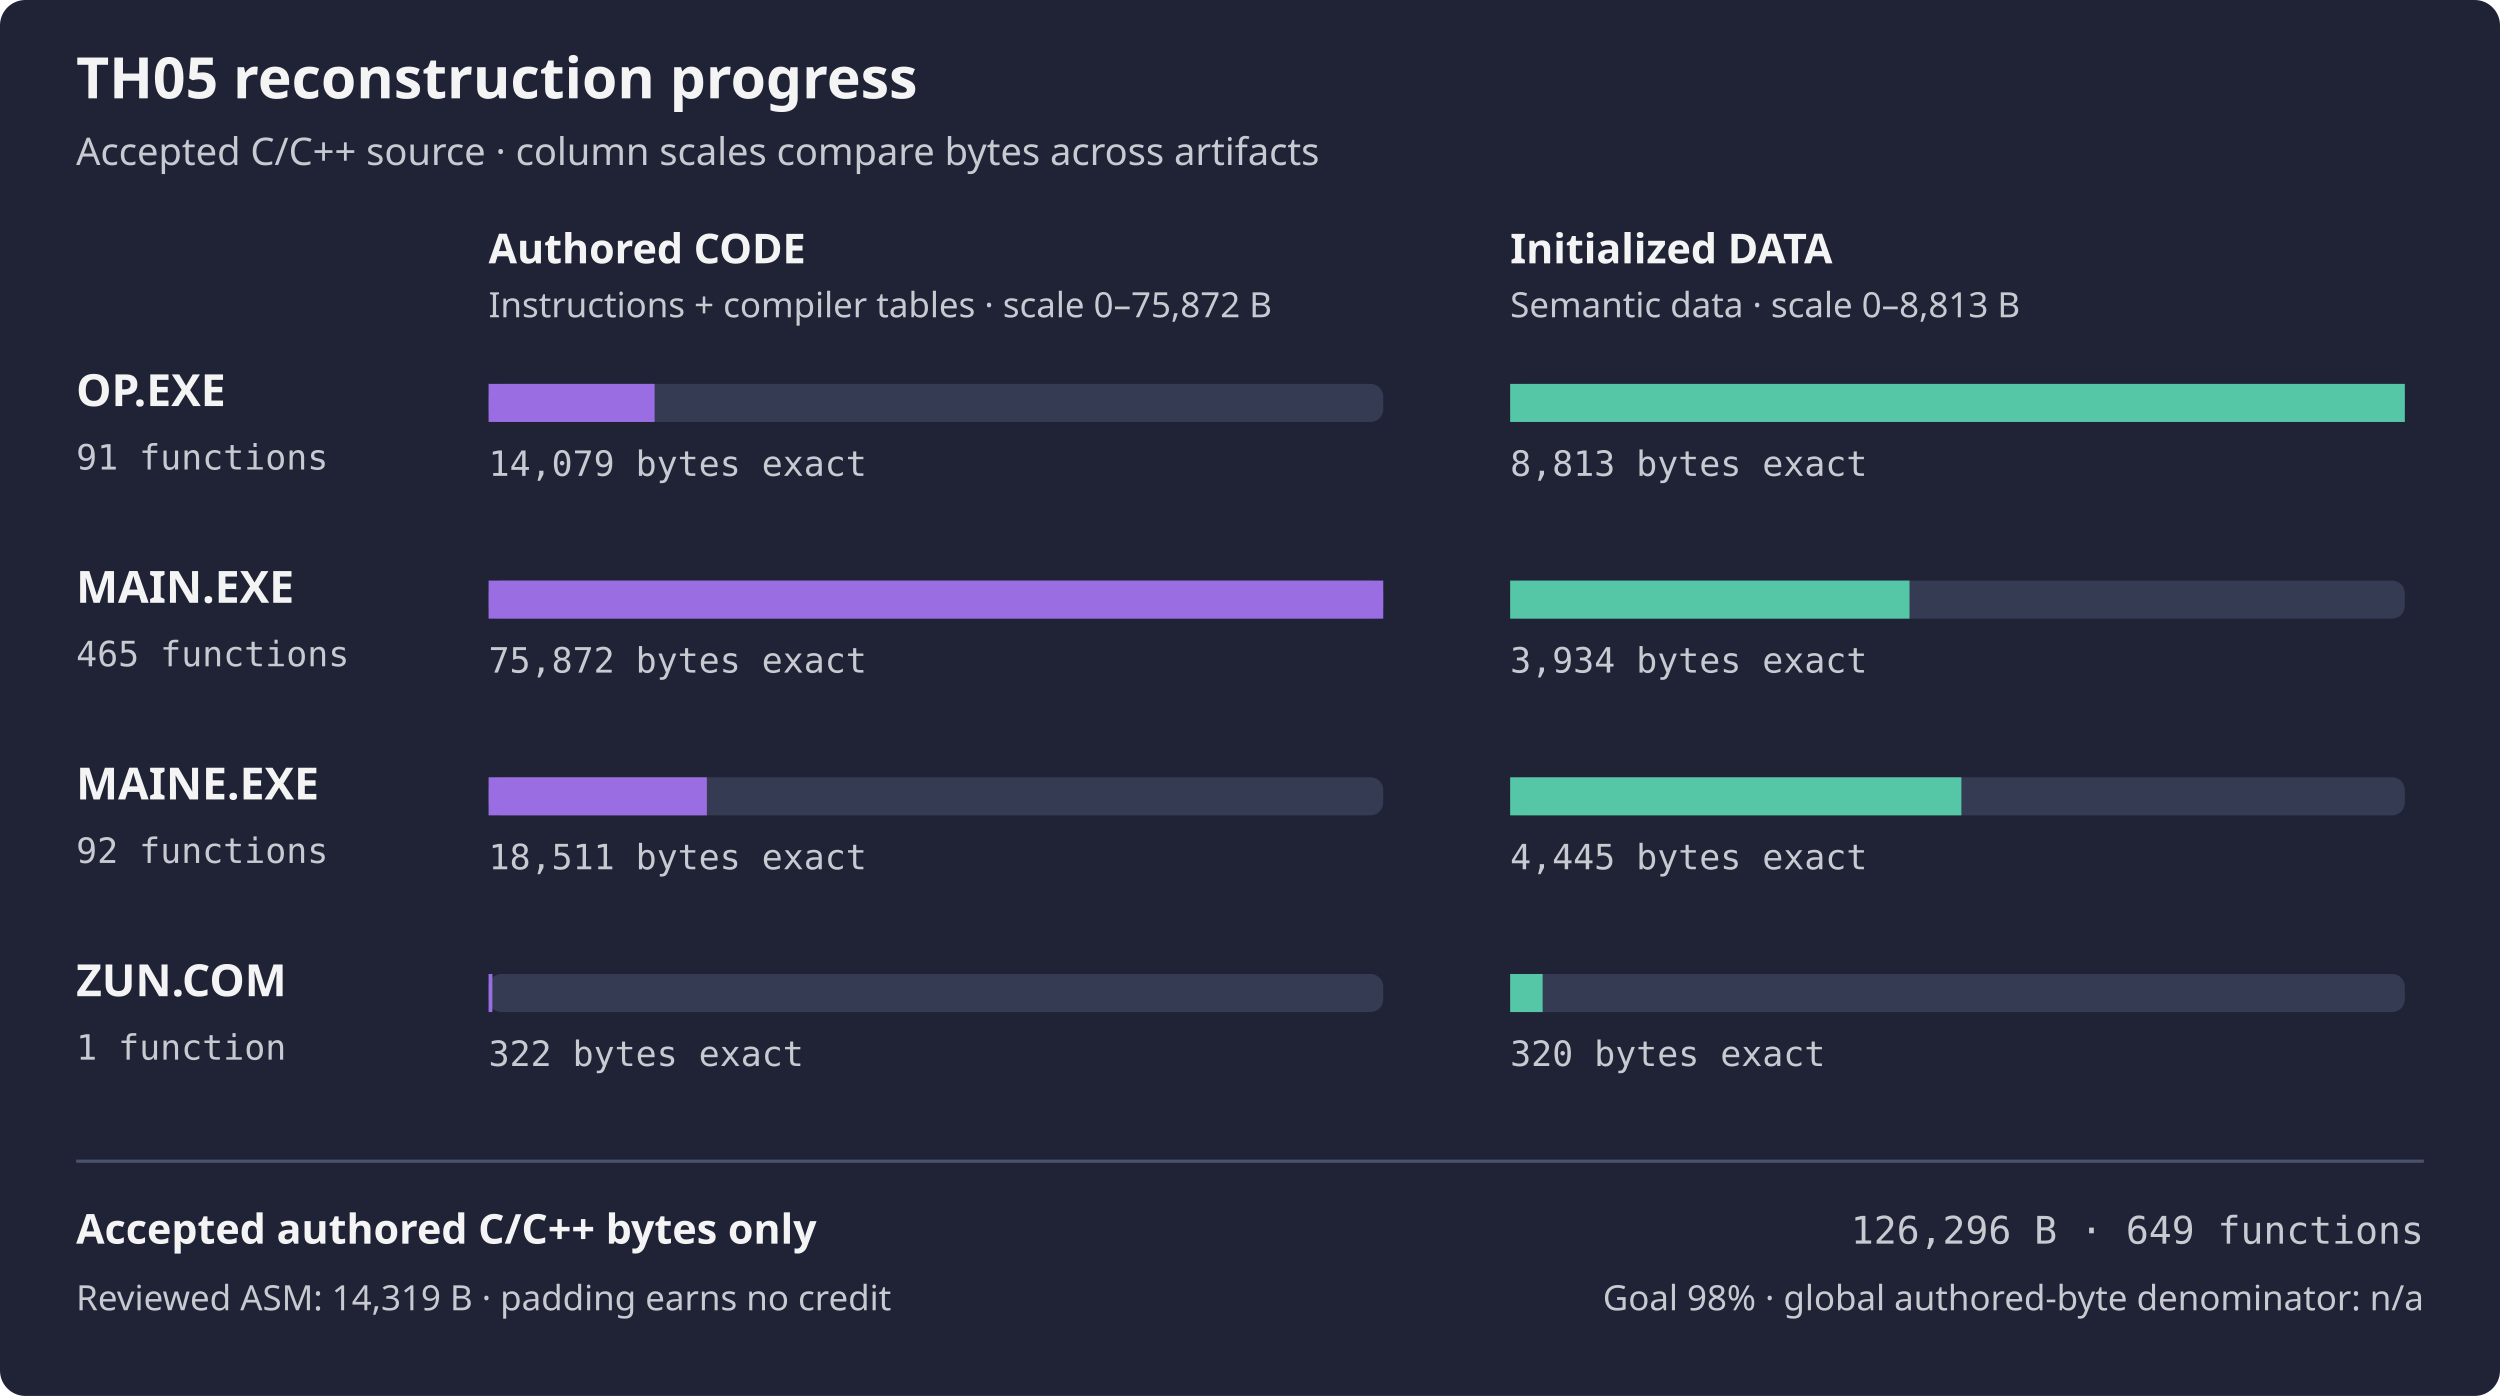
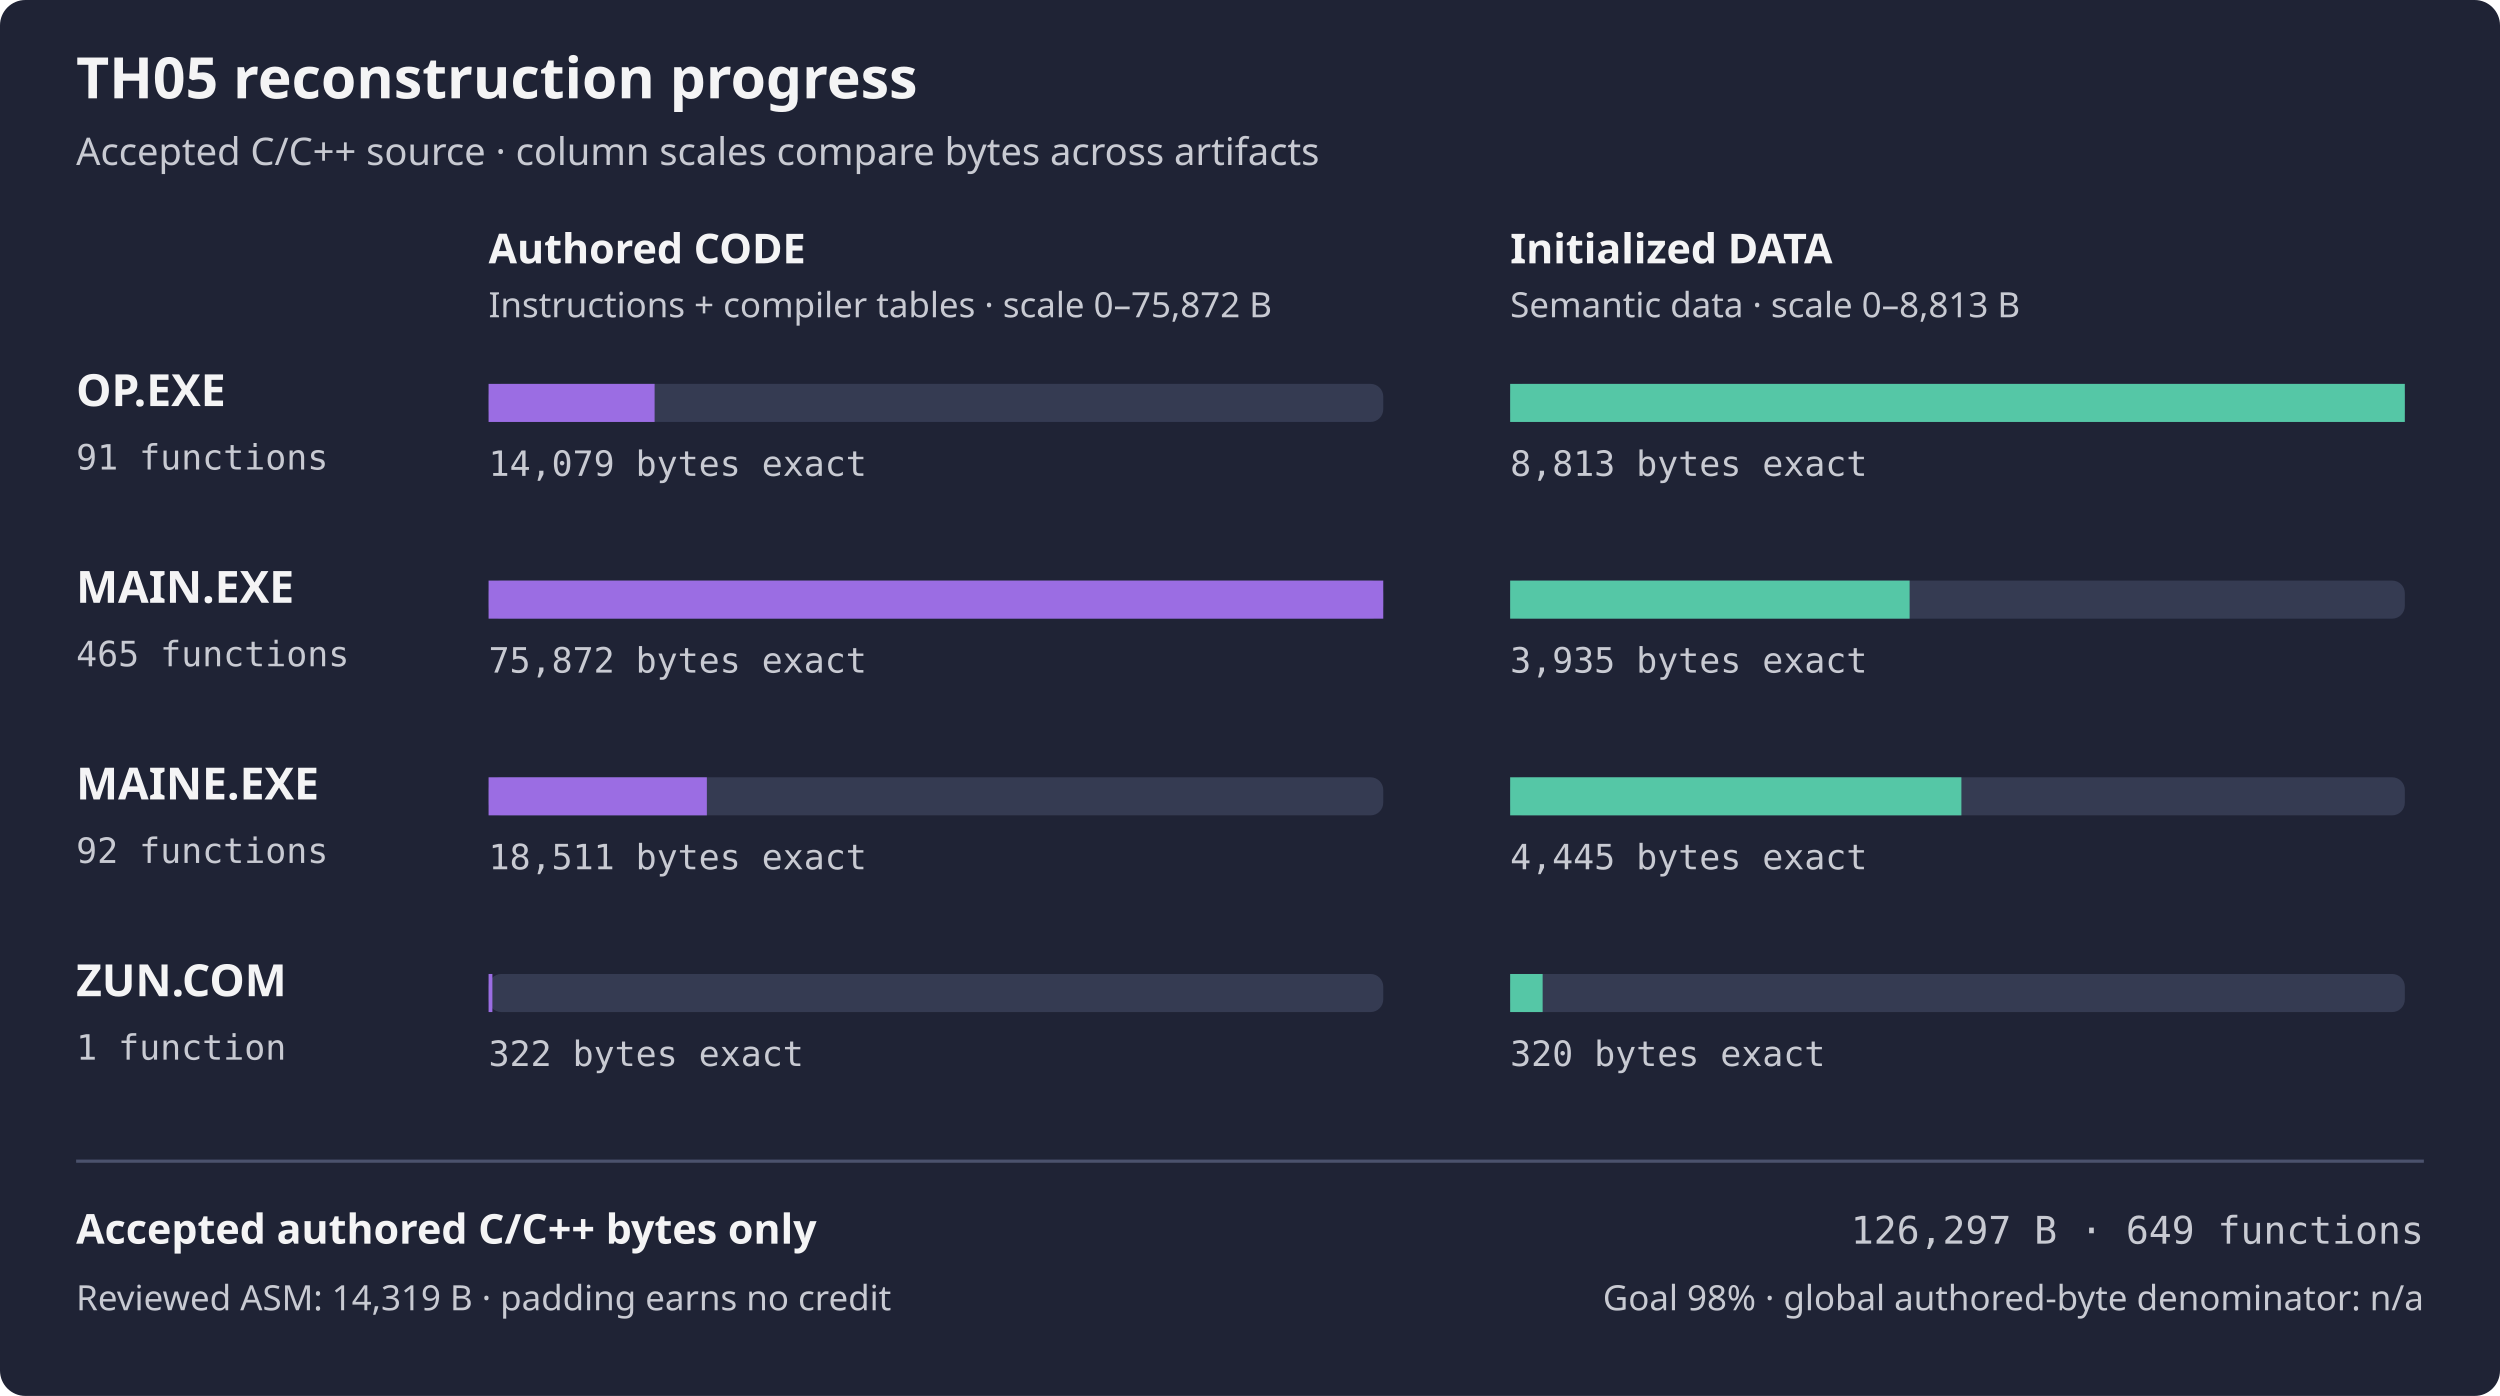
<svg xmlns="http://www.w3.org/2000/svg" width="788" height="440" viewBox="0 0 788 440" role="img" aria-labelledby="title desc">
  <rect width="788" height="440" rx="8" fill="#1f2335" />
  <text x="24" y="31" fill="#f4f4f5" font-family="sans-serif" font-size="18" font-weight="600">TH05 reconstruction progress</text>
  <text x="24" y="52" fill="#c8cad2" font-family="sans-serif" font-size="12">Accepted C/C++ source · column scales compare bytes across artifacts</text>
  <text x="154" y="83" fill="#f4f4f5" font-family="sans-serif" font-size="13" font-weight="600">Authored CODE</text>
  <text x="476" y="83" fill="#f4f4f5" font-family="sans-serif" font-size="13" font-weight="600">Initialized DATA</text>
  <text x="154" y="100" fill="#c8cad2" font-family="sans-serif" font-size="11">Instructions + compiler tables · scale 0–75,872 B</text>
  <text x="476" y="100" fill="#c8cad2" font-family="sans-serif" font-size="11">Semantic data · scale 0–8,813 B</text>
  <text x="24" y="128" fill="#f4f4f5" font-family="sans-serif" font-size="14" font-weight="600">OP.EXE</text>
  <text x="24" y="148" fill="#c8cad2" font-family="monospace" font-size="11">91 functions</text>
  <rect x="154" y="121" width="282" height="12" rx="4" fill="#353b52" />
  <rect x="154" y="121" width="52.33" height="12" fill="#9b6de3" />
  <rect x="476" y="121" width="282" height="12" rx="4" fill="#353b52" />
  <rect x="476" y="121" width="282.00" height="12" fill="#55c7a6" />
  <text x="154" y="150" fill="#c8cad2" font-family="monospace" font-size="11">14,079 bytes exact</text>
  <text x="476" y="150" fill="#c8cad2" font-family="monospace" font-size="11">8,813 bytes exact</text>
  <text x="24" y="190" fill="#f4f4f5" font-family="sans-serif" font-size="14" font-weight="600">MAIN.EXE</text>
  <text x="24" y="210" fill="#c8cad2" font-family="monospace" font-size="11">465 functions</text>
  <rect x="154" y="183" width="282" height="12" rx="4" fill="#353b52" />
  <rect x="154" y="183" width="282.00" height="12" fill="#9b6de3" />
  <rect x="476" y="183" width="282" height="12" rx="4" fill="#353b52" />
-   <rect x="476" y="183" width="125.88" height="12" fill="#55c7a6" />
+   <rect x="476" y="183" width="125.91" height="12" fill="#55c7a6" />
  <text x="154" y="212" fill="#c8cad2" font-family="monospace" font-size="11">75,872 bytes exact</text>
-   <text x="476" y="212" fill="#c8cad2" font-family="monospace" font-size="11">3,934 bytes exact</text>
+   <text x="476" y="212" fill="#c8cad2" font-family="monospace" font-size="11">3,935 bytes exact</text>
  <text x="24" y="252" fill="#f4f4f5" font-family="sans-serif" font-size="14" font-weight="600">MAINE.EXE</text>
  <text x="24" y="272" fill="#c8cad2" font-family="monospace" font-size="11">92 functions</text>
  <rect x="154" y="245" width="282" height="12" rx="4" fill="#353b52" />
  <rect x="154" y="245" width="68.80" height="12" fill="#9b6de3" />
  <rect x="476" y="245" width="282" height="12" rx="4" fill="#353b52" />
  <rect x="476" y="245" width="142.23" height="12" fill="#55c7a6" />
  <text x="154" y="274" fill="#c8cad2" font-family="monospace" font-size="11">18,511 bytes exact</text>
  <text x="476" y="274" fill="#c8cad2" font-family="monospace" font-size="11">4,445 bytes exact</text>
  <text x="24" y="314" fill="#f4f4f5" font-family="sans-serif" font-size="14" font-weight="600">ZUN.COM</text>
  <text x="24" y="334" fill="#c8cad2" font-family="monospace" font-size="11">1 function</text>
  <rect x="154" y="307" width="282" height="12" rx="4" fill="#353b52" />
  <rect x="154" y="307" width="1.20" height="12" fill="#9b6de3" />
  <rect x="476" y="307" width="282" height="12" rx="4" fill="#353b52" />
  <rect x="476" y="307" width="10.24" height="12" fill="#55c7a6" />
  <text x="154" y="336" fill="#c8cad2" font-family="monospace" font-size="11">322 bytes exact</text>
  <text x="476" y="336" fill="#c8cad2" font-family="monospace" font-size="11">320 bytes exact</text>
  <path d="M24 366 H764" stroke="#4b526d" />
  <text x="24" y="392" fill="#f4f4f5" font-family="sans-serif" font-size="13" font-weight="600">Accepted authored C/C++ bytes only</text>
-   <text x="764" y="392" fill="#c8cad2" font-family="monospace" text-anchor="end" font-size="12">126,296 B · 649 functions</text>
+   <text x="764" y="392" fill="#c8cad2" font-family="monospace" text-anchor="end" font-size="12">126,297 B · 649 functions</text>
  <text x="24" y="413" fill="#c8cad2" font-family="sans-serif" font-size="11">Reviewed ASM: 14,319 B · padding earns no credit</text>
  <text x="764" y="413" fill="#c8cad2" font-family="sans-serif" text-anchor="end" font-size="11">Goal 98% · global authored-byte denominator: n/a</text>
</svg>
